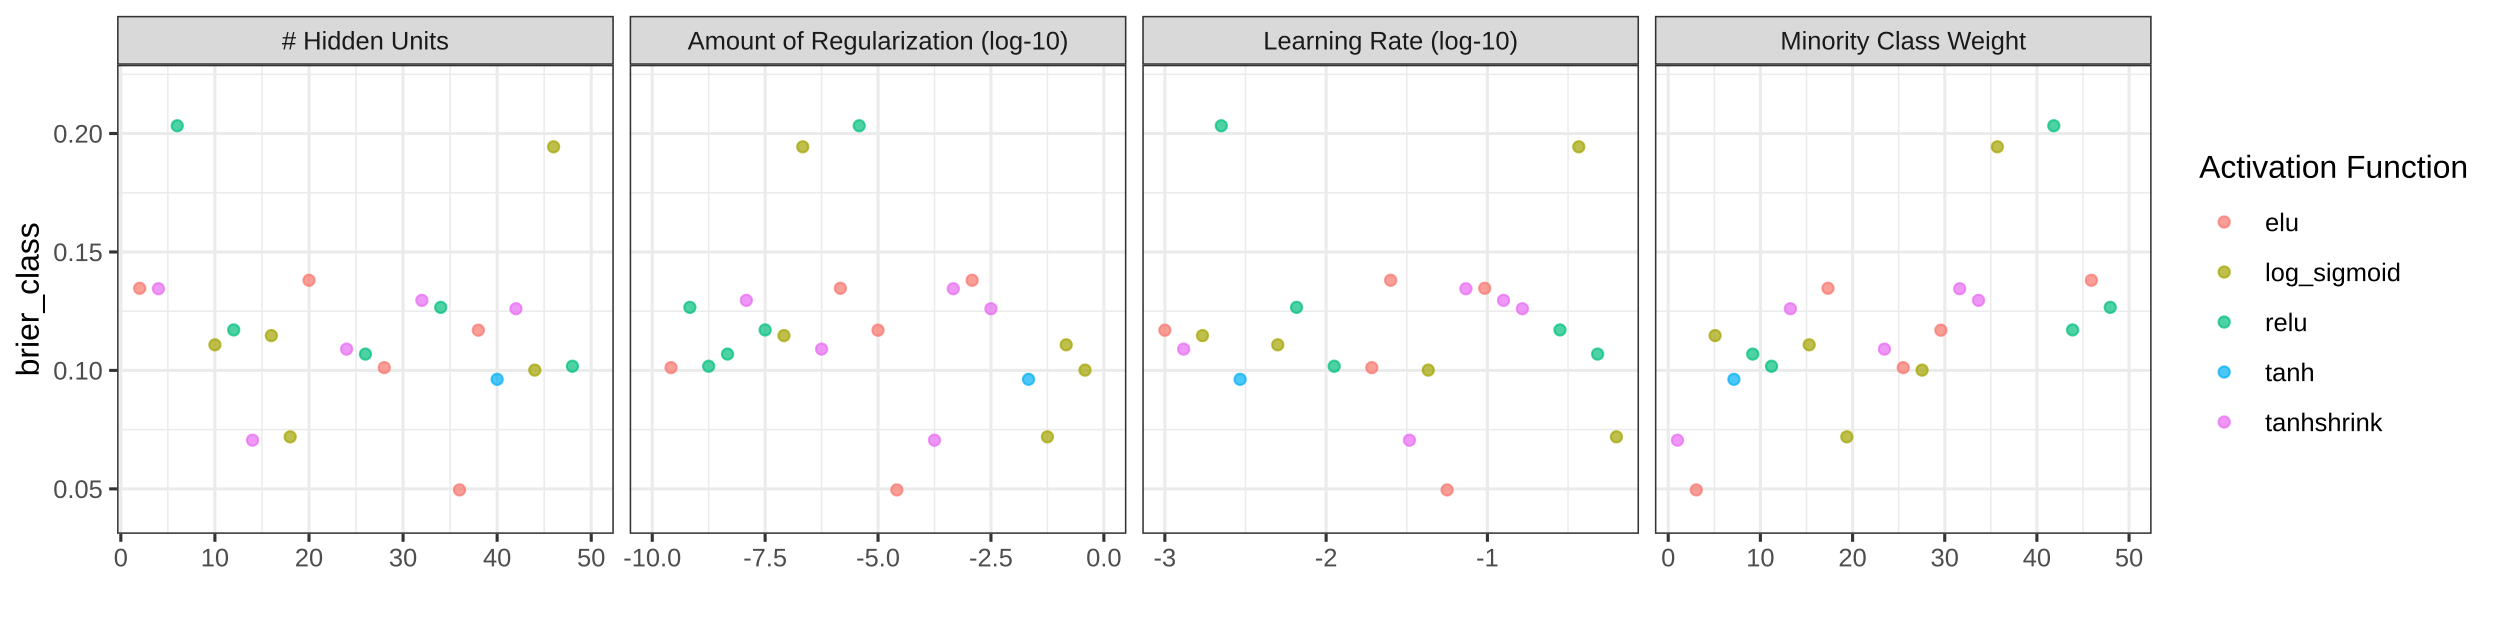
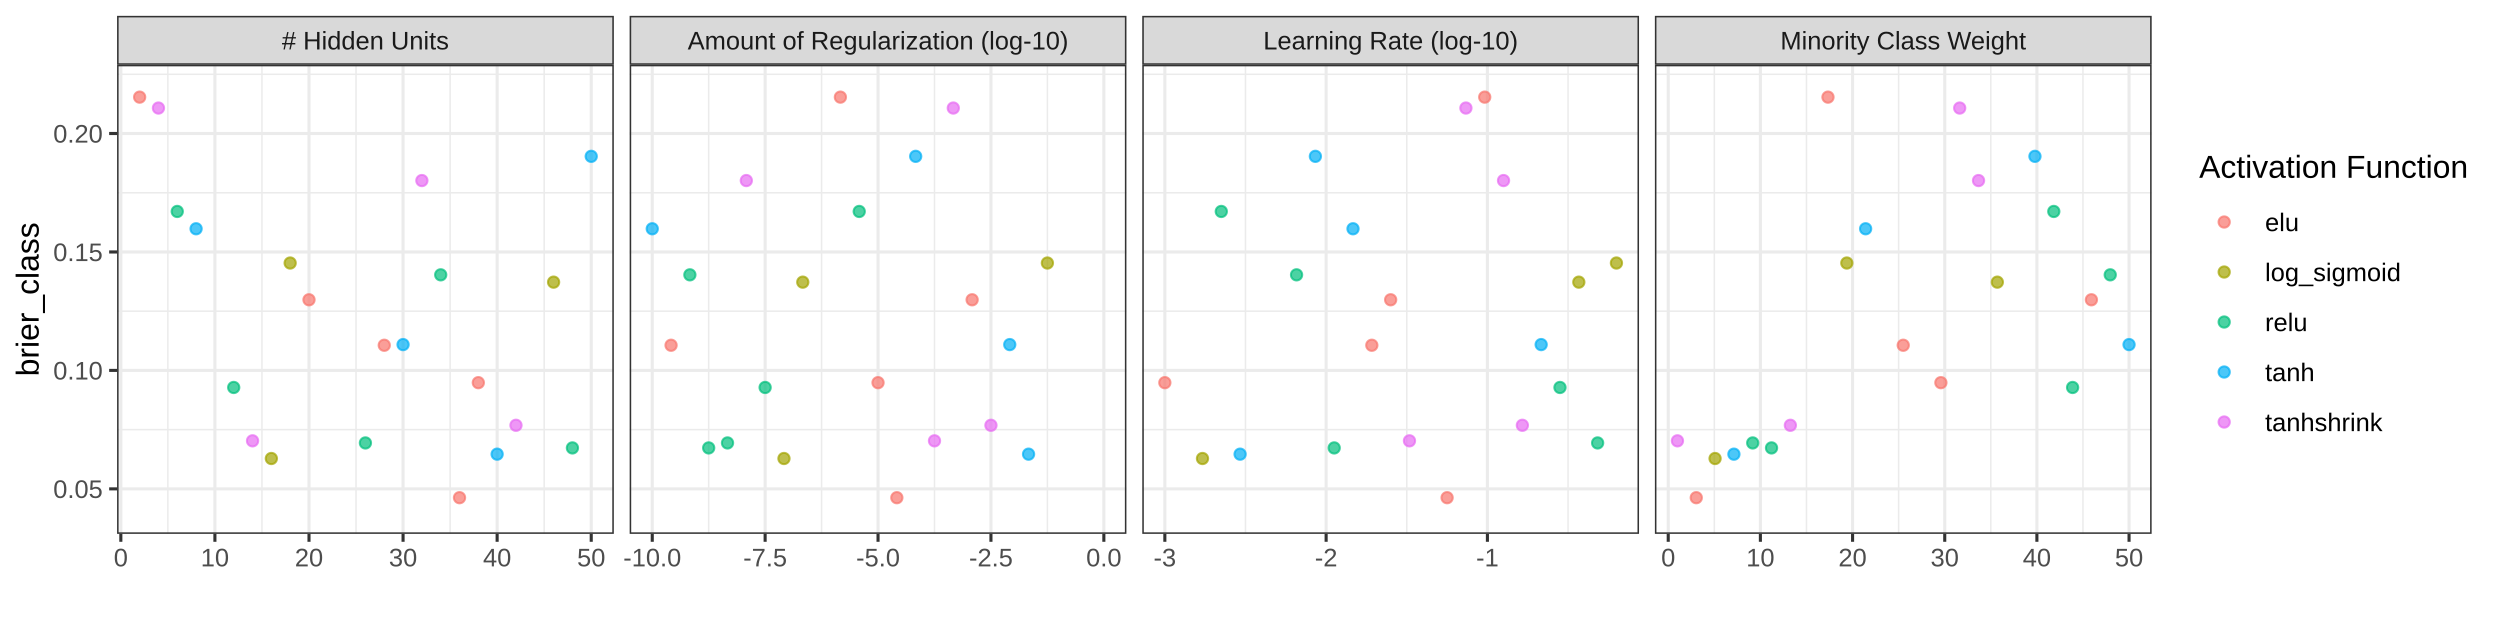
<svg xmlns="http://www.w3.org/2000/svg" width="864.00pt" height="216.00pt" viewBox="0 0 864.00 216.00">
  <g class="svglite">
    <defs>
      <style type="text/css">
    .svglite line, .svglite polyline, .svglite polygon, .svglite path, .svglite rect, .svglite circle {
      fill: none;
      stroke: #000000;
      stroke-linecap: round;
      stroke-linejoin: round;
      stroke-miterlimit: 10.00;
    }
    .svglite text {
      white-space: pre;
    }
    .svglite g.glyphgroup path {
      fill: inherit;
      stroke: none;
    }
  </style>
    </defs>
    <rect width="100%" height="100%" style="stroke: none; fill: none;" />
    <defs>
      <clipPath id="cpMC4wMHw4NjQuMDB8MC4wMHwyMTYuMDA=">
        <rect x="0.00" y="0.00" width="864.00" height="216.00" />
      </clipPath>
    </defs>
    <g clip-path="url(#cpMC4wMHw4NjQuMDB8MC4wMHwyMTYuMDA=)">
      <rect x="0.00" y="0.00" width="864.00" height="216.00" style="stroke-width: 1.07; stroke: #FFFFFF; fill: #FFFFFF;" />
    </g>
    <defs>
      <clipPath id="cpNDAuNDZ8MjEyLjEzfDIyLjQwfDE4NC41MA==">
        <rect x="40.46" y="22.40" width="171.68" height="162.11" />
      </clipPath>
    </defs>
    <g clip-path="url(#cpNDAuNDZ8MjEyLjEzfDIyLjQwfDE4NC41MA==)">
      <rect x="40.46" y="22.40" width="171.68" height="162.11" style="stroke-width: 1.07; stroke: none; fill: #FFFFFF;" />
      <polyline points="40.46,148.48 212.13,148.48 " style="stroke-width: 0.53; stroke: #EBEBEB; stroke-linecap: butt;" />
      <polyline points="40.46,107.54 212.13,107.54 " style="stroke-width: 0.53; stroke: #EBEBEB; stroke-linecap: butt;" />
      <polyline points="40.46,66.61 212.13,66.61 " style="stroke-width: 0.53; stroke: #EBEBEB; stroke-linecap: butt;" />
      <polyline points="40.46,25.67 212.13,25.67 " style="stroke-width: 0.53; stroke: #EBEBEB; stroke-linecap: butt;" />
      <polyline points="58.01,184.50 58.01,22.40 " style="stroke-width: 0.53; stroke: #EBEBEB; stroke-linecap: butt;" />
      <polyline points="90.53,184.50 90.53,22.40 " style="stroke-width: 0.53; stroke: #EBEBEB; stroke-linecap: butt;" />
      <polyline points="123.04,184.50 123.04,22.40 " style="stroke-width: 0.53; stroke: #EBEBEB; stroke-linecap: butt;" />
      <polyline points="155.56,184.50 155.56,22.40 " style="stroke-width: 0.53; stroke: #EBEBEB; stroke-linecap: butt;" />
      <polyline points="188.07,184.50 188.07,22.40 " style="stroke-width: 0.53; stroke: #EBEBEB; stroke-linecap: butt;" />
      <polyline points="40.46,168.95 212.13,168.95 " style="stroke-width: 1.07; stroke: #EBEBEB; stroke-linecap: butt;" />
      <polyline points="40.46,128.01 212.13,128.01 " style="stroke-width: 1.07; stroke: #EBEBEB; stroke-linecap: butt;" />
      <polyline points="40.46,87.08 212.13,87.08 " style="stroke-width: 1.07; stroke: #EBEBEB; stroke-linecap: butt;" />
      <polyline points="40.46,46.14 212.13,46.14 " style="stroke-width: 1.07; stroke: #EBEBEB; stroke-linecap: butt;" />
      <polyline points="41.76,184.50 41.76,22.40 " style="stroke-width: 1.07; stroke: #EBEBEB; stroke-linecap: butt;" />
      <polyline points="74.27,184.50 74.27,22.40 " style="stroke-width: 1.07; stroke: #EBEBEB; stroke-linecap: butt;" />
      <polyline points="106.79,184.50 106.79,22.40 " style="stroke-width: 1.07; stroke: #EBEBEB; stroke-linecap: butt;" />
      <polyline points="139.30,184.50 139.30,22.40 " style="stroke-width: 1.07; stroke: #EBEBEB; stroke-linecap: butt;" />
      <polyline points="171.81,184.50 171.81,22.40 " style="stroke-width: 1.07; stroke: #EBEBEB; stroke-linecap: butt;" />
      <polyline points="204.33,184.50 204.33,22.40 " style="stroke-width: 1.07; stroke: #EBEBEB; stroke-linecap: butt;" />
-       <circle cx="48.26" cy="99.63" r="1.95" style="stroke-width: 0.71; stroke: #F8766D; stroke-opacity: 0.70; fill: #F8766D; fill-opacity: 0.70;" />
-       <circle cx="54.76" cy="99.78" r="1.95" style="stroke-width: 0.71; stroke: #E76BF3; stroke-opacity: 0.70; fill: #E76BF3; fill-opacity: 0.70;" />
-       <circle cx="61.26" cy="43.46" r="1.95" style="stroke-width: 0.71; stroke: #00BF7D; stroke-opacity: 0.70; fill: #00BF7D; fill-opacity: 0.70;" />
-       <circle cx="74.27" cy="119.17" r="1.95" style="stroke-width: 0.71; stroke: #A3A500; stroke-opacity: 0.70; fill: #A3A500; fill-opacity: 0.70;" />
-       <circle cx="80.77" cy="114.02" r="1.95" style="stroke-width: 0.71; stroke: #00BF7D; stroke-opacity: 0.70; fill: #00BF7D; fill-opacity: 0.70;" />
-       <circle cx="87.28" cy="152.13" r="1.95" style="stroke-width: 0.71; stroke: #E76BF3; stroke-opacity: 0.70; fill: #E76BF3; fill-opacity: 0.70;" />
-       <circle cx="93.78" cy="115.98" r="1.95" style="stroke-width: 0.71; stroke: #A3A500; stroke-opacity: 0.70; fill: #A3A500; fill-opacity: 0.70;" />
-       <circle cx="100.28" cy="150.97" r="1.95" style="stroke-width: 0.71; stroke: #A3A500; stroke-opacity: 0.70; fill: #A3A500; fill-opacity: 0.70;" />
-       <circle cx="106.79" cy="96.86" r="1.95" style="stroke-width: 0.71; stroke: #F8766D; stroke-opacity: 0.70; fill: #F8766D; fill-opacity: 0.70;" />
-       <circle cx="119.79" cy="120.65" r="1.95" style="stroke-width: 0.71; stroke: #E76BF3; stroke-opacity: 0.70; fill: #E76BF3; fill-opacity: 0.70;" />
-       <circle cx="126.29" cy="122.37" r="1.95" style="stroke-width: 0.71; stroke: #00BF7D; stroke-opacity: 0.70; fill: #00BF7D; fill-opacity: 0.70;" />
-       <circle cx="132.80" cy="127.05" r="1.95" style="stroke-width: 0.71; stroke: #F8766D; stroke-opacity: 0.70; fill: #F8766D; fill-opacity: 0.70;" />
-       <circle cx="145.80" cy="103.80" r="1.95" style="stroke-width: 0.71; stroke: #E76BF3; stroke-opacity: 0.70; fill: #E76BF3; fill-opacity: 0.70;" />
-       <circle cx="152.31" cy="106.22" r="1.95" style="stroke-width: 0.71; stroke: #00BF7D; stroke-opacity: 0.70; fill: #00BF7D; fill-opacity: 0.70;" />
-       <circle cx="158.81" cy="169.31" r="1.95" style="stroke-width: 0.71; stroke: #F8766D; stroke-opacity: 0.70; fill: #F8766D; fill-opacity: 0.70;" />
-       <circle cx="165.31" cy="114.11" r="1.95" style="stroke-width: 0.71; stroke: #F8766D; stroke-opacity: 0.70; fill: #F8766D; fill-opacity: 0.70;" />
-       <circle cx="171.81" cy="131.09" r="1.95" style="stroke-width: 0.71; stroke: #00B0F6; stroke-opacity: 0.70; fill: #00B0F6; fill-opacity: 0.70;" />
-       <circle cx="178.32" cy="106.70" r="1.95" style="stroke-width: 0.71; stroke: #E76BF3; stroke-opacity: 0.70; fill: #E76BF3; fill-opacity: 0.70;" />
-       <circle cx="184.82" cy="127.91" r="1.95" style="stroke-width: 0.71; stroke: #A3A500; stroke-opacity: 0.70; fill: #A3A500; fill-opacity: 0.70;" />
-       <circle cx="191.32" cy="50.74" r="1.95" style="stroke-width: 0.71; stroke: #A3A500; stroke-opacity: 0.70; fill: #A3A500; fill-opacity: 0.70;" />
-       <circle cx="197.83" cy="126.57" r="1.95" style="stroke-width: 0.71; stroke: #00BF7D; stroke-opacity: 0.70; fill: #00BF7D; fill-opacity: 0.70;" />
+       <circle cx="48.26" cy="33.57" r="1.95" style="stroke-width: 0.71; stroke: #F8766D; stroke-opacity: 0.70; fill: #F8766D; fill-opacity: 0.70;" />
+       <circle cx="54.76" cy="37.34" r="1.95" style="stroke-width: 0.71; stroke: #E76BF3; stroke-opacity: 0.70; fill: #E76BF3; fill-opacity: 0.70;" />
+       <circle cx="61.26" cy="73.08" r="1.95" style="stroke-width: 0.71; stroke: #00BF7D; stroke-opacity: 0.70; fill: #00BF7D; fill-opacity: 0.70;" />
+       <circle cx="67.77" cy="79.06" r="1.95" style="stroke-width: 0.71; stroke: #00B0F6; stroke-opacity: 0.70; fill: #00B0F6; fill-opacity: 0.70;" />
+       <circle cx="80.77" cy="133.91" r="1.95" style="stroke-width: 0.71; stroke: #00BF7D; stroke-opacity: 0.70; fill: #00BF7D; fill-opacity: 0.70;" />
+       <circle cx="87.28" cy="152.35" r="1.95" style="stroke-width: 0.71; stroke: #E76BF3; stroke-opacity: 0.70; fill: #E76BF3; fill-opacity: 0.70;" />
+       <circle cx="93.78" cy="158.46" r="1.95" style="stroke-width: 0.71; stroke: #A3A500; stroke-opacity: 0.70; fill: #A3A500; fill-opacity: 0.70;" />
+       <circle cx="100.28" cy="90.90" r="1.95" style="stroke-width: 0.71; stroke: #A3A500; stroke-opacity: 0.70; fill: #A3A500; fill-opacity: 0.70;" />
+       <circle cx="106.79" cy="103.60" r="1.95" style="stroke-width: 0.71; stroke: #F8766D; stroke-opacity: 0.70; fill: #F8766D; fill-opacity: 0.70;" />
+       <circle cx="126.29" cy="153.08" r="1.95" style="stroke-width: 0.71; stroke: #00BF7D; stroke-opacity: 0.70; fill: #00BF7D; fill-opacity: 0.70;" />
+       <circle cx="132.80" cy="119.32" r="1.95" style="stroke-width: 0.71; stroke: #F8766D; stroke-opacity: 0.70; fill: #F8766D; fill-opacity: 0.70;" />
+       <circle cx="139.30" cy="119.09" r="1.95" style="stroke-width: 0.71; stroke: #00B0F6; stroke-opacity: 0.70; fill: #00B0F6; fill-opacity: 0.70;" />
+       <circle cx="145.80" cy="62.40" r="1.95" style="stroke-width: 0.71; stroke: #E76BF3; stroke-opacity: 0.70; fill: #E76BF3; fill-opacity: 0.70;" />
+       <circle cx="152.31" cy="94.98" r="1.95" style="stroke-width: 0.71; stroke: #00BF7D; stroke-opacity: 0.70; fill: #00BF7D; fill-opacity: 0.70;" />
+       <circle cx="158.81" cy="172.00" r="1.95" style="stroke-width: 0.71; stroke: #F8766D; stroke-opacity: 0.70; fill: #F8766D; fill-opacity: 0.70;" />
+       <circle cx="165.31" cy="132.25" r="1.95" style="stroke-width: 0.71; stroke: #F8766D; stroke-opacity: 0.70; fill: #F8766D; fill-opacity: 0.70;" />
+       <circle cx="171.81" cy="156.96" r="1.95" style="stroke-width: 0.71; stroke: #00B0F6; stroke-opacity: 0.70; fill: #00B0F6; fill-opacity: 0.70;" />
+       <circle cx="178.32" cy="146.98" r="1.95" style="stroke-width: 0.71; stroke: #E76BF3; stroke-opacity: 0.70; fill: #E76BF3; fill-opacity: 0.70;" />
+       <circle cx="191.32" cy="97.51" r="1.95" style="stroke-width: 0.71; stroke: #A3A500; stroke-opacity: 0.70; fill: #A3A500; fill-opacity: 0.70;" />
+       <circle cx="197.83" cy="154.80" r="1.95" style="stroke-width: 0.71; stroke: #00BF7D; stroke-opacity: 0.70; fill: #00BF7D; fill-opacity: 0.70;" />
+       <circle cx="204.33" cy="54.03" r="1.95" style="stroke-width: 0.71; stroke: #00B0F6; stroke-opacity: 0.70; fill: #00B0F6; fill-opacity: 0.70;" />
      <rect x="40.46" y="22.40" width="171.68" height="162.11" style="stroke-width: 1.07; stroke: #333333;" />
    </g>
    <g clip-path="url(#cpMC4wMHw4NjQuMDB8MC4wMHwyMTYuMDA=)">
</g>
    <defs>
      <clipPath id="cpMjE3LjYxfDM4OS4yOXwyMi40MHwxODQuNTA=">
        <rect x="217.61" y="22.40" width="171.68" height="162.11" />
      </clipPath>
    </defs>
    <g clip-path="url(#cpMjE3LjYxfDM4OS4yOXwyMi40MHwxODQuNTA=)">
      <rect x="217.61" y="22.40" width="171.68" height="162.11" style="stroke-width: 1.07; stroke: none; fill: #FFFFFF;" />
      <polyline points="217.61,148.48 389.29,148.48 " style="stroke-width: 0.53; stroke: #EBEBEB; stroke-linecap: butt;" />
      <polyline points="217.61,107.54 389.29,107.54 " style="stroke-width: 0.53; stroke: #EBEBEB; stroke-linecap: butt;" />
      <polyline points="217.61,66.61 389.29,66.61 " style="stroke-width: 0.53; stroke: #EBEBEB; stroke-linecap: butt;" />
      <polyline points="217.61,25.67 389.29,25.67 " style="stroke-width: 0.53; stroke: #EBEBEB; stroke-linecap: butt;" />
      <polyline points="244.92,184.50 244.92,22.40 " style="stroke-width: 0.53; stroke: #EBEBEB; stroke-linecap: butt;" />
      <polyline points="283.94,184.50 283.94,22.40 " style="stroke-width: 0.53; stroke: #EBEBEB; stroke-linecap: butt;" />
      <polyline points="322.96,184.50 322.96,22.40 " style="stroke-width: 0.53; stroke: #EBEBEB; stroke-linecap: butt;" />
      <polyline points="361.98,184.50 361.98,22.40 " style="stroke-width: 0.53; stroke: #EBEBEB; stroke-linecap: butt;" />
      <polyline points="217.61,168.95 389.29,168.95 " style="stroke-width: 1.07; stroke: #EBEBEB; stroke-linecap: butt;" />
      <polyline points="217.61,128.01 389.29,128.01 " style="stroke-width: 1.07; stroke: #EBEBEB; stroke-linecap: butt;" />
      <polyline points="217.61,87.08 389.29,87.08 " style="stroke-width: 1.07; stroke: #EBEBEB; stroke-linecap: butt;" />
      <polyline points="217.61,46.14 389.29,46.14 " style="stroke-width: 1.07; stroke: #EBEBEB; stroke-linecap: butt;" />
      <polyline points="225.42,184.50 225.42,22.40 " style="stroke-width: 1.07; stroke: #EBEBEB; stroke-linecap: butt;" />
      <polyline points="264.43,184.50 264.43,22.40 " style="stroke-width: 1.07; stroke: #EBEBEB; stroke-linecap: butt;" />
      <polyline points="303.45,184.50 303.45,22.40 " style="stroke-width: 1.07; stroke: #EBEBEB; stroke-linecap: butt;" />
      <polyline points="342.47,184.50 342.47,22.40 " style="stroke-width: 1.07; stroke: #EBEBEB; stroke-linecap: butt;" />
      <polyline points="381.49,184.50 381.49,22.40 " style="stroke-width: 1.07; stroke: #EBEBEB; stroke-linecap: butt;" />
-       <circle cx="290.44" cy="99.63" r="1.95" style="stroke-width: 0.71; stroke: #F8766D; stroke-opacity: 0.70; fill: #F8766D; fill-opacity: 0.70;" />
-       <circle cx="329.46" cy="99.78" r="1.95" style="stroke-width: 0.71; stroke: #E76BF3; stroke-opacity: 0.70; fill: #E76BF3; fill-opacity: 0.70;" />
-       <circle cx="296.95" cy="43.46" r="1.95" style="stroke-width: 0.71; stroke: #00BF7D; stroke-opacity: 0.70; fill: #00BF7D; fill-opacity: 0.70;" />
-       <circle cx="368.48" cy="119.17" r="1.95" style="stroke-width: 0.71; stroke: #A3A500; stroke-opacity: 0.70; fill: #A3A500; fill-opacity: 0.70;" />
-       <circle cx="264.43" cy="114.02" r="1.95" style="stroke-width: 0.71; stroke: #00BF7D; stroke-opacity: 0.70; fill: #00BF7D; fill-opacity: 0.70;" />
-       <circle cx="322.96" cy="152.13" r="1.95" style="stroke-width: 0.71; stroke: #E76BF3; stroke-opacity: 0.70; fill: #E76BF3; fill-opacity: 0.70;" />
-       <circle cx="270.94" cy="115.98" r="1.95" style="stroke-width: 0.71; stroke: #A3A500; stroke-opacity: 0.70; fill: #A3A500; fill-opacity: 0.70;" />
-       <circle cx="361.98" cy="150.97" r="1.95" style="stroke-width: 0.71; stroke: #A3A500; stroke-opacity: 0.70; fill: #A3A500; fill-opacity: 0.70;" />
-       <circle cx="335.97" cy="96.86" r="1.95" style="stroke-width: 0.71; stroke: #F8766D; stroke-opacity: 0.70; fill: #F8766D; fill-opacity: 0.70;" />
-       <circle cx="283.94" cy="120.65" r="1.95" style="stroke-width: 0.71; stroke: #E76BF3; stroke-opacity: 0.70; fill: #E76BF3; fill-opacity: 0.70;" />
-       <circle cx="251.43" cy="122.37" r="1.95" style="stroke-width: 0.71; stroke: #00BF7D; stroke-opacity: 0.70; fill: #00BF7D; fill-opacity: 0.70;" />
-       <circle cx="231.92" cy="127.05" r="1.95" style="stroke-width: 0.71; stroke: #F8766D; stroke-opacity: 0.70; fill: #F8766D; fill-opacity: 0.70;" />
-       <circle cx="257.93" cy="103.80" r="1.95" style="stroke-width: 0.71; stroke: #E76BF3; stroke-opacity: 0.70; fill: #E76BF3; fill-opacity: 0.70;" />
-       <circle cx="238.42" cy="106.22" r="1.95" style="stroke-width: 0.71; stroke: #00BF7D; stroke-opacity: 0.70; fill: #00BF7D; fill-opacity: 0.70;" />
-       <circle cx="309.95" cy="169.31" r="1.95" style="stroke-width: 0.71; stroke: #F8766D; stroke-opacity: 0.70; fill: #F8766D; fill-opacity: 0.70;" />
-       <circle cx="303.45" cy="114.11" r="1.95" style="stroke-width: 0.71; stroke: #F8766D; stroke-opacity: 0.70; fill: #F8766D; fill-opacity: 0.70;" />
-       <circle cx="355.47" cy="131.09" r="1.95" style="stroke-width: 0.71; stroke: #00B0F6; stroke-opacity: 0.70; fill: #00B0F6; fill-opacity: 0.70;" />
-       <circle cx="342.47" cy="106.70" r="1.95" style="stroke-width: 0.71; stroke: #E76BF3; stroke-opacity: 0.70; fill: #E76BF3; fill-opacity: 0.70;" />
-       <circle cx="374.98" cy="127.91" r="1.95" style="stroke-width: 0.71; stroke: #A3A500; stroke-opacity: 0.70; fill: #A3A500; fill-opacity: 0.70;" />
-       <circle cx="277.44" cy="50.74" r="1.95" style="stroke-width: 0.71; stroke: #A3A500; stroke-opacity: 0.70; fill: #A3A500; fill-opacity: 0.70;" />
-       <circle cx="244.92" cy="126.57" r="1.95" style="stroke-width: 0.71; stroke: #00BF7D; stroke-opacity: 0.70; fill: #00BF7D; fill-opacity: 0.70;" />
+       <circle cx="290.44" cy="33.57" r="1.95" style="stroke-width: 0.71; stroke: #F8766D; stroke-opacity: 0.70; fill: #F8766D; fill-opacity: 0.70;" />
+       <circle cx="329.46" cy="37.34" r="1.95" style="stroke-width: 0.71; stroke: #E76BF3; stroke-opacity: 0.70; fill: #E76BF3; fill-opacity: 0.70;" />
+       <circle cx="296.95" cy="73.08" r="1.95" style="stroke-width: 0.71; stroke: #00BF7D; stroke-opacity: 0.70; fill: #00BF7D; fill-opacity: 0.70;" />
+       <circle cx="225.42" cy="79.06" r="1.95" style="stroke-width: 0.71; stroke: #00B0F6; stroke-opacity: 0.70; fill: #00B0F6; fill-opacity: 0.70;" />
+       <circle cx="264.43" cy="133.91" r="1.95" style="stroke-width: 0.71; stroke: #00BF7D; stroke-opacity: 0.70; fill: #00BF7D; fill-opacity: 0.70;" />
+       <circle cx="322.96" cy="152.35" r="1.95" style="stroke-width: 0.71; stroke: #E76BF3; stroke-opacity: 0.70; fill: #E76BF3; fill-opacity: 0.70;" />
+       <circle cx="270.94" cy="158.46" r="1.95" style="stroke-width: 0.71; stroke: #A3A500; stroke-opacity: 0.70; fill: #A3A500; fill-opacity: 0.70;" />
+       <circle cx="361.98" cy="90.90" r="1.95" style="stroke-width: 0.71; stroke: #A3A500; stroke-opacity: 0.70; fill: #A3A500; fill-opacity: 0.70;" />
+       <circle cx="335.97" cy="103.60" r="1.95" style="stroke-width: 0.71; stroke: #F8766D; stroke-opacity: 0.70; fill: #F8766D; fill-opacity: 0.70;" />
+       <circle cx="251.43" cy="153.08" r="1.95" style="stroke-width: 0.71; stroke: #00BF7D; stroke-opacity: 0.70; fill: #00BF7D; fill-opacity: 0.70;" />
+       <circle cx="231.92" cy="119.32" r="1.95" style="stroke-width: 0.71; stroke: #F8766D; stroke-opacity: 0.70; fill: #F8766D; fill-opacity: 0.70;" />
+       <circle cx="348.97" cy="119.09" r="1.95" style="stroke-width: 0.71; stroke: #00B0F6; stroke-opacity: 0.70; fill: #00B0F6; fill-opacity: 0.70;" />
+       <circle cx="257.93" cy="62.40" r="1.95" style="stroke-width: 0.71; stroke: #E76BF3; stroke-opacity: 0.70; fill: #E76BF3; fill-opacity: 0.70;" />
+       <circle cx="238.42" cy="94.98" r="1.95" style="stroke-width: 0.71; stroke: #00BF7D; stroke-opacity: 0.70; fill: #00BF7D; fill-opacity: 0.70;" />
+       <circle cx="309.95" cy="172.00" r="1.95" style="stroke-width: 0.71; stroke: #F8766D; stroke-opacity: 0.70; fill: #F8766D; fill-opacity: 0.70;" />
+       <circle cx="303.45" cy="132.25" r="1.95" style="stroke-width: 0.71; stroke: #F8766D; stroke-opacity: 0.70; fill: #F8766D; fill-opacity: 0.70;" />
+       <circle cx="355.47" cy="156.96" r="1.95" style="stroke-width: 0.71; stroke: #00B0F6; stroke-opacity: 0.70; fill: #00B0F6; fill-opacity: 0.70;" />
+       <circle cx="342.47" cy="146.98" r="1.95" style="stroke-width: 0.71; stroke: #E76BF3; stroke-opacity: 0.70; fill: #E76BF3; fill-opacity: 0.70;" />
+       <circle cx="277.44" cy="97.51" r="1.95" style="stroke-width: 0.71; stroke: #A3A500; stroke-opacity: 0.70; fill: #A3A500; fill-opacity: 0.70;" />
+       <circle cx="244.92" cy="154.80" r="1.95" style="stroke-width: 0.71; stroke: #00BF7D; stroke-opacity: 0.70; fill: #00BF7D; fill-opacity: 0.70;" />
+       <circle cx="316.46" cy="54.03" r="1.95" style="stroke-width: 0.71; stroke: #00B0F6; stroke-opacity: 0.70; fill: #00B0F6; fill-opacity: 0.70;" />
      <rect x="217.61" y="22.40" width="171.68" height="162.11" style="stroke-width: 1.07; stroke: #333333;" />
    </g>
    <g clip-path="url(#cpMC4wMHw4NjQuMDB8MC4wMHwyMTYuMDA=)">
</g>
    <defs>
      <clipPath id="cpMzk0Ljc3fDU2Ni40NXwyMi40MHwxODQuNTA=">
        <rect x="394.77" y="22.40" width="171.68" height="162.11" />
      </clipPath>
    </defs>
    <g clip-path="url(#cpMzk0Ljc3fDU2Ni40NXwyMi40MHwxODQuNTA=)">
      <rect x="394.77" y="22.40" width="171.68" height="162.11" style="stroke-width: 1.07; stroke: none; fill: #FFFFFF;" />
      <polyline points="394.77,148.48 566.45,148.48 " style="stroke-width: 0.53; stroke: #EBEBEB; stroke-linecap: butt;" />
      <polyline points="394.77,107.54 566.45,107.54 " style="stroke-width: 0.53; stroke: #EBEBEB; stroke-linecap: butt;" />
      <polyline points="394.77,66.61 566.45,66.61 " style="stroke-width: 0.53; stroke: #EBEBEB; stroke-linecap: butt;" />
      <polyline points="394.77,25.67 566.45,25.67 " style="stroke-width: 0.53; stroke: #EBEBEB; stroke-linecap: butt;" />
      <polyline points="430.44,184.50 430.44,22.40 " style="stroke-width: 0.53; stroke: #EBEBEB; stroke-linecap: butt;" />
      <polyline points="486.18,184.50 486.18,22.40 " style="stroke-width: 0.53; stroke: #EBEBEB; stroke-linecap: butt;" />
      <polyline points="541.92,184.50 541.92,22.40 " style="stroke-width: 0.53; stroke: #EBEBEB; stroke-linecap: butt;" />
      <polyline points="394.77,168.95 566.45,168.95 " style="stroke-width: 1.07; stroke: #EBEBEB; stroke-linecap: butt;" />
      <polyline points="394.77,128.01 566.45,128.01 " style="stroke-width: 1.07; stroke: #EBEBEB; stroke-linecap: butt;" />
      <polyline points="394.77,87.08 566.45,87.08 " style="stroke-width: 1.07; stroke: #EBEBEB; stroke-linecap: butt;" />
      <polyline points="394.77,46.14 566.45,46.14 " style="stroke-width: 1.07; stroke: #EBEBEB; stroke-linecap: butt;" />
      <polyline points="402.57,184.50 402.57,22.40 " style="stroke-width: 1.07; stroke: #EBEBEB; stroke-linecap: butt;" />
      <polyline points="458.31,184.50 458.31,22.40 " style="stroke-width: 1.07; stroke: #EBEBEB; stroke-linecap: butt;" />
      <polyline points="514.05,184.50 514.05,22.40 " style="stroke-width: 1.07; stroke: #EBEBEB; stroke-linecap: butt;" />
-       <circle cx="513.12" cy="99.63" r="1.95" style="stroke-width: 0.71; stroke: #F8766D; stroke-opacity: 0.70; fill: #F8766D; fill-opacity: 0.70;" />
-       <circle cx="506.62" cy="99.78" r="1.95" style="stroke-width: 0.71; stroke: #E76BF3; stroke-opacity: 0.70; fill: #E76BF3; fill-opacity: 0.70;" />
-       <circle cx="422.08" cy="43.46" r="1.95" style="stroke-width: 0.71; stroke: #00BF7D; stroke-opacity: 0.70; fill: #00BF7D; fill-opacity: 0.70;" />
-       <circle cx="441.59" cy="119.17" r="1.95" style="stroke-width: 0.71; stroke: #A3A500; stroke-opacity: 0.70; fill: #A3A500; fill-opacity: 0.70;" />
-       <circle cx="539.13" cy="114.02" r="1.95" style="stroke-width: 0.71; stroke: #00BF7D; stroke-opacity: 0.70; fill: #00BF7D; fill-opacity: 0.70;" />
-       <circle cx="487.11" cy="152.13" r="1.95" style="stroke-width: 0.71; stroke: #E76BF3; stroke-opacity: 0.70; fill: #E76BF3; fill-opacity: 0.70;" />
-       <circle cx="415.58" cy="115.98" r="1.95" style="stroke-width: 0.71; stroke: #A3A500; stroke-opacity: 0.70; fill: #A3A500; fill-opacity: 0.70;" />
-       <circle cx="558.64" cy="150.97" r="1.95" style="stroke-width: 0.71; stroke: #A3A500; stroke-opacity: 0.70; fill: #A3A500; fill-opacity: 0.70;" />
-       <circle cx="480.61" cy="96.86" r="1.95" style="stroke-width: 0.71; stroke: #F8766D; stroke-opacity: 0.70; fill: #F8766D; fill-opacity: 0.70;" />
-       <circle cx="409.08" cy="120.65" r="1.95" style="stroke-width: 0.71; stroke: #E76BF3; stroke-opacity: 0.70; fill: #E76BF3; fill-opacity: 0.70;" />
-       <circle cx="552.14" cy="122.37" r="1.95" style="stroke-width: 0.71; stroke: #00BF7D; stroke-opacity: 0.70; fill: #00BF7D; fill-opacity: 0.70;" />
-       <circle cx="474.10" cy="127.05" r="1.95" style="stroke-width: 0.71; stroke: #F8766D; stroke-opacity: 0.70; fill: #F8766D; fill-opacity: 0.70;" />
-       <circle cx="519.62" cy="103.80" r="1.95" style="stroke-width: 0.71; stroke: #E76BF3; stroke-opacity: 0.70; fill: #E76BF3; fill-opacity: 0.70;" />
-       <circle cx="448.09" cy="106.22" r="1.95" style="stroke-width: 0.71; stroke: #00BF7D; stroke-opacity: 0.70; fill: #00BF7D; fill-opacity: 0.70;" />
-       <circle cx="500.12" cy="169.31" r="1.95" style="stroke-width: 0.71; stroke: #F8766D; stroke-opacity: 0.70; fill: #F8766D; fill-opacity: 0.70;" />
-       <circle cx="402.57" cy="114.11" r="1.95" style="stroke-width: 0.71; stroke: #F8766D; stroke-opacity: 0.70; fill: #F8766D; fill-opacity: 0.70;" />
-       <circle cx="428.58" cy="131.09" r="1.95" style="stroke-width: 0.71; stroke: #00B0F6; stroke-opacity: 0.70; fill: #00B0F6; fill-opacity: 0.70;" />
-       <circle cx="526.13" cy="106.70" r="1.95" style="stroke-width: 0.71; stroke: #E76BF3; stroke-opacity: 0.70; fill: #E76BF3; fill-opacity: 0.70;" />
-       <circle cx="493.61" cy="127.91" r="1.95" style="stroke-width: 0.71; stroke: #A3A500; stroke-opacity: 0.70; fill: #A3A500; fill-opacity: 0.70;" />
-       <circle cx="545.64" cy="50.74" r="1.95" style="stroke-width: 0.71; stroke: #A3A500; stroke-opacity: 0.70; fill: #A3A500; fill-opacity: 0.70;" />
-       <circle cx="461.10" cy="126.57" r="1.95" style="stroke-width: 0.71; stroke: #00BF7D; stroke-opacity: 0.70; fill: #00BF7D; fill-opacity: 0.70;" />
+       <circle cx="513.12" cy="33.57" r="1.95" style="stroke-width: 0.71; stroke: #F8766D; stroke-opacity: 0.70; fill: #F8766D; fill-opacity: 0.70;" />
+       <circle cx="506.62" cy="37.34" r="1.95" style="stroke-width: 0.71; stroke: #E76BF3; stroke-opacity: 0.70; fill: #E76BF3; fill-opacity: 0.70;" />
+       <circle cx="422.08" cy="73.08" r="1.95" style="stroke-width: 0.71; stroke: #00BF7D; stroke-opacity: 0.70; fill: #00BF7D; fill-opacity: 0.70;" />
+       <circle cx="467.60" cy="79.06" r="1.95" style="stroke-width: 0.71; stroke: #00B0F6; stroke-opacity: 0.70; fill: #00B0F6; fill-opacity: 0.70;" />
+       <circle cx="539.13" cy="133.91" r="1.95" style="stroke-width: 0.71; stroke: #00BF7D; stroke-opacity: 0.70; fill: #00BF7D; fill-opacity: 0.70;" />
+       <circle cx="487.11" cy="152.35" r="1.95" style="stroke-width: 0.71; stroke: #E76BF3; stroke-opacity: 0.70; fill: #E76BF3; fill-opacity: 0.70;" />
+       <circle cx="415.58" cy="158.46" r="1.95" style="stroke-width: 0.71; stroke: #A3A500; stroke-opacity: 0.70; fill: #A3A500; fill-opacity: 0.70;" />
+       <circle cx="558.64" cy="90.90" r="1.95" style="stroke-width: 0.71; stroke: #A3A500; stroke-opacity: 0.70; fill: #A3A500; fill-opacity: 0.70;" />
+       <circle cx="480.61" cy="103.60" r="1.95" style="stroke-width: 0.71; stroke: #F8766D; stroke-opacity: 0.70; fill: #F8766D; fill-opacity: 0.70;" />
+       <circle cx="552.14" cy="153.08" r="1.95" style="stroke-width: 0.71; stroke: #00BF7D; stroke-opacity: 0.70; fill: #00BF7D; fill-opacity: 0.70;" />
+       <circle cx="474.10" cy="119.32" r="1.95" style="stroke-width: 0.71; stroke: #F8766D; stroke-opacity: 0.70; fill: #F8766D; fill-opacity: 0.70;" />
+       <circle cx="532.63" cy="119.09" r="1.95" style="stroke-width: 0.71; stroke: #00B0F6; stroke-opacity: 0.70; fill: #00B0F6; fill-opacity: 0.70;" />
+       <circle cx="519.62" cy="62.40" r="1.95" style="stroke-width: 0.71; stroke: #E76BF3; stroke-opacity: 0.70; fill: #E76BF3; fill-opacity: 0.70;" />
+       <circle cx="448.09" cy="94.98" r="1.95" style="stroke-width: 0.71; stroke: #00BF7D; stroke-opacity: 0.70; fill: #00BF7D; fill-opacity: 0.70;" />
+       <circle cx="500.12" cy="172.00" r="1.95" style="stroke-width: 0.71; stroke: #F8766D; stroke-opacity: 0.70; fill: #F8766D; fill-opacity: 0.70;" />
+       <circle cx="402.57" cy="132.25" r="1.95" style="stroke-width: 0.71; stroke: #F8766D; stroke-opacity: 0.70; fill: #F8766D; fill-opacity: 0.70;" />
+       <circle cx="428.58" cy="156.96" r="1.95" style="stroke-width: 0.71; stroke: #00B0F6; stroke-opacity: 0.70; fill: #00B0F6; fill-opacity: 0.70;" />
+       <circle cx="526.13" cy="146.98" r="1.95" style="stroke-width: 0.71; stroke: #E76BF3; stroke-opacity: 0.70; fill: #E76BF3; fill-opacity: 0.70;" />
+       <circle cx="545.64" cy="97.51" r="1.95" style="stroke-width: 0.71; stroke: #A3A500; stroke-opacity: 0.70; fill: #A3A500; fill-opacity: 0.70;" />
+       <circle cx="461.10" cy="154.80" r="1.95" style="stroke-width: 0.71; stroke: #00BF7D; stroke-opacity: 0.70; fill: #00BF7D; fill-opacity: 0.70;" />
+       <circle cx="454.60" cy="54.03" r="1.95" style="stroke-width: 0.71; stroke: #00B0F6; stroke-opacity: 0.70; fill: #00B0F6; fill-opacity: 0.70;" />
      <rect x="394.77" y="22.40" width="171.68" height="162.11" style="stroke-width: 1.07; stroke: #333333;" />
    </g>
    <g clip-path="url(#cpMC4wMHw4NjQuMDB8MC4wMHwyMTYuMDA=)">
</g>
    <defs>
      <clipPath id="cpNTcxLjkzfDc0My42MHwyMi40MHwxODQuNTA=">
        <rect x="571.93" y="22.40" width="171.68" height="162.11" />
      </clipPath>
    </defs>
    <g clip-path="url(#cpNTcxLjkzfDc0My42MHwyMi40MHwxODQuNTA=)">
      <rect x="571.93" y="22.40" width="171.68" height="162.11" style="stroke-width: 1.07; stroke: none; fill: #FFFFFF;" />
      <polyline points="571.93,148.48 743.60,148.48 " style="stroke-width: 0.53; stroke: #EBEBEB; stroke-linecap: butt;" />
      <polyline points="571.93,107.54 743.60,107.54 " style="stroke-width: 0.53; stroke: #EBEBEB; stroke-linecap: butt;" />
      <polyline points="571.93,66.61 743.60,66.61 " style="stroke-width: 0.53; stroke: #EBEBEB; stroke-linecap: butt;" />
      <polyline points="571.93,25.67 743.60,25.67 " style="stroke-width: 0.53; stroke: #EBEBEB; stroke-linecap: butt;" />
      <polyline points="592.47,184.50 592.47,22.40 " style="stroke-width: 0.53; stroke: #EBEBEB; stroke-linecap: butt;" />
      <polyline points="624.32,184.50 624.32,22.40 " style="stroke-width: 0.53; stroke: #EBEBEB; stroke-linecap: butt;" />
      <polyline points="656.17,184.50 656.17,22.40 " style="stroke-width: 0.53; stroke: #EBEBEB; stroke-linecap: butt;" />
      <polyline points="688.02,184.50 688.02,22.40 " style="stroke-width: 0.53; stroke: #EBEBEB; stroke-linecap: butt;" />
      <polyline points="719.87,184.50 719.87,22.40 " style="stroke-width: 0.53; stroke: #EBEBEB; stroke-linecap: butt;" />
      <polyline points="571.93,168.95 743.60,168.95 " style="stroke-width: 1.07; stroke: #EBEBEB; stroke-linecap: butt;" />
      <polyline points="571.93,128.01 743.60,128.01 " style="stroke-width: 1.07; stroke: #EBEBEB; stroke-linecap: butt;" />
      <polyline points="571.93,87.08 743.60,87.08 " style="stroke-width: 1.07; stroke: #EBEBEB; stroke-linecap: butt;" />
      <polyline points="571.93,46.14 743.60,46.14 " style="stroke-width: 1.07; stroke: #EBEBEB; stroke-linecap: butt;" />
      <polyline points="576.54,184.50 576.54,22.40 " style="stroke-width: 1.07; stroke: #EBEBEB; stroke-linecap: butt;" />
      <polyline points="608.39,184.50 608.39,22.40 " style="stroke-width: 1.07; stroke: #EBEBEB; stroke-linecap: butt;" />
      <polyline points="640.25,184.50 640.25,22.40 " style="stroke-width: 1.07; stroke: #EBEBEB; stroke-linecap: butt;" />
      <polyline points="672.10,184.50 672.10,22.40 " style="stroke-width: 1.07; stroke: #EBEBEB; stroke-linecap: butt;" />
      <polyline points="703.95,184.50 703.95,22.40 " style="stroke-width: 1.07; stroke: #EBEBEB; stroke-linecap: butt;" />
      <polyline points="735.80,184.50 735.80,22.40 " style="stroke-width: 1.07; stroke: #EBEBEB; stroke-linecap: butt;" />
-       <circle cx="631.75" cy="99.63" r="1.95" style="stroke-width: 0.71; stroke: #F8766D; stroke-opacity: 0.70; fill: #F8766D; fill-opacity: 0.70;" />
-       <circle cx="677.27" cy="99.78" r="1.95" style="stroke-width: 0.71; stroke: #E76BF3; stroke-opacity: 0.70; fill: #E76BF3; fill-opacity: 0.70;" />
-       <circle cx="709.79" cy="43.46" r="1.95" style="stroke-width: 0.71; stroke: #00BF7D; stroke-opacity: 0.70; fill: #00BF7D; fill-opacity: 0.70;" />
-       <circle cx="625.25" cy="119.17" r="1.95" style="stroke-width: 0.71; stroke: #A3A500; stroke-opacity: 0.70; fill: #A3A500; fill-opacity: 0.70;" />
-       <circle cx="716.29" cy="114.02" r="1.95" style="stroke-width: 0.71; stroke: #00BF7D; stroke-opacity: 0.70; fill: #00BF7D; fill-opacity: 0.70;" />
-       <circle cx="579.73" cy="152.13" r="1.95" style="stroke-width: 0.71; stroke: #E76BF3; stroke-opacity: 0.70; fill: #E76BF3; fill-opacity: 0.70;" />
-       <circle cx="592.73" cy="115.98" r="1.95" style="stroke-width: 0.71; stroke: #A3A500; stroke-opacity: 0.70; fill: #A3A500; fill-opacity: 0.70;" />
-       <circle cx="638.26" cy="150.97" r="1.95" style="stroke-width: 0.71; stroke: #A3A500; stroke-opacity: 0.70; fill: #A3A500; fill-opacity: 0.70;" />
-       <circle cx="722.79" cy="96.86" r="1.95" style="stroke-width: 0.71; stroke: #F8766D; stroke-opacity: 0.70; fill: #F8766D; fill-opacity: 0.70;" />
-       <circle cx="651.26" cy="120.65" r="1.95" style="stroke-width: 0.71; stroke: #E76BF3; stroke-opacity: 0.70; fill: #E76BF3; fill-opacity: 0.70;" />
-       <circle cx="605.74" cy="122.37" r="1.95" style="stroke-width: 0.71; stroke: #00BF7D; stroke-opacity: 0.70; fill: #00BF7D; fill-opacity: 0.70;" />
-       <circle cx="657.76" cy="127.05" r="1.95" style="stroke-width: 0.71; stroke: #F8766D; stroke-opacity: 0.70; fill: #F8766D; fill-opacity: 0.70;" />
-       <circle cx="683.78" cy="103.80" r="1.95" style="stroke-width: 0.71; stroke: #E76BF3; stroke-opacity: 0.70; fill: #E76BF3; fill-opacity: 0.70;" />
-       <circle cx="729.30" cy="106.22" r="1.95" style="stroke-width: 0.71; stroke: #00BF7D; stroke-opacity: 0.70; fill: #00BF7D; fill-opacity: 0.70;" />
-       <circle cx="586.23" cy="169.31" r="1.95" style="stroke-width: 0.71; stroke: #F8766D; stroke-opacity: 0.70; fill: #F8766D; fill-opacity: 0.70;" />
-       <circle cx="670.77" cy="114.11" r="1.95" style="stroke-width: 0.71; stroke: #F8766D; stroke-opacity: 0.70; fill: #F8766D; fill-opacity: 0.70;" />
-       <circle cx="599.24" cy="131.09" r="1.95" style="stroke-width: 0.71; stroke: #00B0F6; stroke-opacity: 0.70; fill: #00B0F6; fill-opacity: 0.70;" />
-       <circle cx="618.75" cy="106.70" r="1.95" style="stroke-width: 0.71; stroke: #E76BF3; stroke-opacity: 0.70; fill: #E76BF3; fill-opacity: 0.70;" />
-       <circle cx="664.27" cy="127.91" r="1.95" style="stroke-width: 0.71; stroke: #A3A500; stroke-opacity: 0.70; fill: #A3A500; fill-opacity: 0.70;" />
-       <circle cx="690.28" cy="50.74" r="1.95" style="stroke-width: 0.71; stroke: #A3A500; stroke-opacity: 0.70; fill: #A3A500; fill-opacity: 0.70;" />
-       <circle cx="612.24" cy="126.57" r="1.95" style="stroke-width: 0.71; stroke: #00BF7D; stroke-opacity: 0.70; fill: #00BF7D; fill-opacity: 0.70;" />
+       <circle cx="631.75" cy="33.57" r="1.95" style="stroke-width: 0.71; stroke: #F8766D; stroke-opacity: 0.70; fill: #F8766D; fill-opacity: 0.70;" />
+       <circle cx="677.27" cy="37.34" r="1.95" style="stroke-width: 0.71; stroke: #E76BF3; stroke-opacity: 0.70; fill: #E76BF3; fill-opacity: 0.70;" />
+       <circle cx="709.79" cy="73.08" r="1.95" style="stroke-width: 0.71; stroke: #00BF7D; stroke-opacity: 0.70; fill: #00BF7D; fill-opacity: 0.70;" />
+       <circle cx="644.76" cy="79.06" r="1.95" style="stroke-width: 0.71; stroke: #00B0F6; stroke-opacity: 0.70; fill: #00B0F6; fill-opacity: 0.70;" />
+       <circle cx="716.29" cy="133.91" r="1.95" style="stroke-width: 0.71; stroke: #00BF7D; stroke-opacity: 0.70; fill: #00BF7D; fill-opacity: 0.70;" />
+       <circle cx="579.73" cy="152.35" r="1.95" style="stroke-width: 0.71; stroke: #E76BF3; stroke-opacity: 0.70; fill: #E76BF3; fill-opacity: 0.70;" />
+       <circle cx="592.73" cy="158.46" r="1.95" style="stroke-width: 0.71; stroke: #A3A500; stroke-opacity: 0.70; fill: #A3A500; fill-opacity: 0.70;" />
+       <circle cx="638.26" cy="90.90" r="1.95" style="stroke-width: 0.71; stroke: #A3A500; stroke-opacity: 0.70; fill: #A3A500; fill-opacity: 0.70;" />
+       <circle cx="722.79" cy="103.60" r="1.95" style="stroke-width: 0.71; stroke: #F8766D; stroke-opacity: 0.70; fill: #F8766D; fill-opacity: 0.70;" />
+       <circle cx="605.74" cy="153.08" r="1.95" style="stroke-width: 0.71; stroke: #00BF7D; stroke-opacity: 0.70; fill: #00BF7D; fill-opacity: 0.70;" />
+       <circle cx="657.76" cy="119.32" r="1.95" style="stroke-width: 0.71; stroke: #F8766D; stroke-opacity: 0.70; fill: #F8766D; fill-opacity: 0.70;" />
+       <circle cx="735.80" cy="119.09" r="1.95" style="stroke-width: 0.71; stroke: #00B0F6; stroke-opacity: 0.70; fill: #00B0F6; fill-opacity: 0.70;" />
+       <circle cx="683.78" cy="62.40" r="1.95" style="stroke-width: 0.71; stroke: #E76BF3; stroke-opacity: 0.70; fill: #E76BF3; fill-opacity: 0.70;" />
+       <circle cx="729.30" cy="94.98" r="1.95" style="stroke-width: 0.71; stroke: #00BF7D; stroke-opacity: 0.70; fill: #00BF7D; fill-opacity: 0.70;" />
+       <circle cx="586.23" cy="172.00" r="1.95" style="stroke-width: 0.71; stroke: #F8766D; stroke-opacity: 0.70; fill: #F8766D; fill-opacity: 0.70;" />
+       <circle cx="670.77" cy="132.25" r="1.95" style="stroke-width: 0.71; stroke: #F8766D; stroke-opacity: 0.70; fill: #F8766D; fill-opacity: 0.70;" />
+       <circle cx="599.24" cy="156.96" r="1.95" style="stroke-width: 0.71; stroke: #00B0F6; stroke-opacity: 0.70; fill: #00B0F6; fill-opacity: 0.70;" />
+       <circle cx="618.75" cy="146.98" r="1.95" style="stroke-width: 0.71; stroke: #E76BF3; stroke-opacity: 0.70; fill: #E76BF3; fill-opacity: 0.70;" />
+       <circle cx="690.28" cy="97.51" r="1.95" style="stroke-width: 0.71; stroke: #A3A500; stroke-opacity: 0.70; fill: #A3A500; fill-opacity: 0.70;" />
+       <circle cx="612.24" cy="154.80" r="1.95" style="stroke-width: 0.71; stroke: #00BF7D; stroke-opacity: 0.70; fill: #00BF7D; fill-opacity: 0.70;" />
+       <circle cx="703.28" cy="54.03" r="1.95" style="stroke-width: 0.71; stroke: #00B0F6; stroke-opacity: 0.70; fill: #00B0F6; fill-opacity: 0.70;" />
      <rect x="571.93" y="22.40" width="171.68" height="162.11" style="stroke-width: 1.07; stroke: #333333;" />
    </g>
    <g clip-path="url(#cpMC4wMHw4NjQuMDB8MC4wMHwyMTYuMDA=)">
</g>
    <defs>
      <clipPath id="cpNDAuNDZ8MjEyLjEzfDUuNDh8MjIuNDA=">
        <rect x="40.46" y="5.48" width="171.68" height="16.92" />
      </clipPath>
    </defs>
    <g clip-path="url(#cpNDAuNDZ8MjEyLjEzfDUuNDh8MjIuNDA=)">
      <rect x="40.46" y="5.48" width="171.68" height="16.92" style="stroke-width: 1.07; stroke: #333333; fill: #D9D9D9;" />
      <text x="126.29" y="17.09" text-anchor="middle" style="font-size: 8.80px;fill: #1A1A1A; font-family: &quot;Arial&quot;;" textLength="57.69px" lengthAdjust="spacingAndGlyphs"># Hidden Units</text>
    </g>
    <g clip-path="url(#cpMC4wMHw4NjQuMDB8MC4wMHwyMTYuMDA=)">
</g>
    <defs>
      <clipPath id="cpMjE3LjYxfDM4OS4yOXw1LjQ4fDIyLjQw">
        <rect x="217.61" y="5.48" width="171.68" height="16.92" />
      </clipPath>
    </defs>
    <g clip-path="url(#cpMjE3LjYxfDM4OS4yOXw1LjQ4fDIyLjQw)">
      <rect x="217.61" y="5.48" width="171.68" height="16.92" style="stroke-width: 1.07; stroke: #333333; fill: #D9D9D9;" />
      <text x="303.45" y="17.09" text-anchor="middle" style="font-size: 8.80px;fill: #1A1A1A; font-family: &quot;Arial&quot;;" textLength="131.45px" lengthAdjust="spacingAndGlyphs">Amount of Regularization (log-10)</text>
    </g>
    <g clip-path="url(#cpMC4wMHw4NjQuMDB8MC4wMHwyMTYuMDA=)">
</g>
    <defs>
      <clipPath id="cpMzk0Ljc3fDU2Ni40NXw1LjQ4fDIyLjQw">
        <rect x="394.77" y="5.48" width="171.68" height="16.92" />
      </clipPath>
    </defs>
    <g clip-path="url(#cpMzk0Ljc3fDU2Ni40NXw1LjQ4fDIyLjQw)">
      <rect x="394.77" y="5.48" width="171.68" height="16.92" style="stroke-width: 1.07; stroke: #333333; fill: #D9D9D9;" />
      <text x="480.61" y="17.09" text-anchor="middle" style="font-size: 8.80px;fill: #1A1A1A; font-family: &quot;Arial&quot;;" textLength="87.95px" lengthAdjust="spacingAndGlyphs">Learning Rate (log-10)</text>
    </g>
    <g clip-path="url(#cpMC4wMHw4NjQuMDB8MC4wMHwyMTYuMDA=)">
</g>
    <defs>
      <clipPath id="cpNTcxLjkzfDc0My42MHw1LjQ4fDIyLjQw">
        <rect x="571.93" y="5.48" width="171.68" height="16.92" />
      </clipPath>
    </defs>
    <g clip-path="url(#cpNTcxLjkzfDc0My42MHw1LjQ4fDIyLjQw)">
      <rect x="571.93" y="5.48" width="171.68" height="16.92" style="stroke-width: 1.07; stroke: #333333; fill: #D9D9D9;" />
      <text x="657.76" y="17.09" text-anchor="middle" style="font-size: 8.80px;fill: #1A1A1A; font-family: &quot;Arial&quot;;" textLength="84.88px" lengthAdjust="spacingAndGlyphs">Minority Class Weight</text>
    </g>
    <g clip-path="url(#cpMC4wMHw4NjQuMDB8MC4wMHwyMTYuMDA=)">
      <polyline points="41.76,187.24 41.76,184.50 " style="stroke-width: 1.07; stroke: #333333; stroke-linecap: butt;" />
      <polyline points="74.27,187.24 74.27,184.50 " style="stroke-width: 1.07; stroke: #333333; stroke-linecap: butt;" />
      <polyline points="106.79,187.24 106.79,184.50 " style="stroke-width: 1.07; stroke: #333333; stroke-linecap: butt;" />
      <polyline points="139.30,187.24 139.30,184.50 " style="stroke-width: 1.07; stroke: #333333; stroke-linecap: butt;" />
      <polyline points="171.81,187.24 171.81,184.50 " style="stroke-width: 1.07; stroke: #333333; stroke-linecap: butt;" />
      <polyline points="204.33,187.24 204.33,184.50 " style="stroke-width: 1.07; stroke: #333333; stroke-linecap: butt;" />
      <text x="41.76" y="195.74" text-anchor="middle" style="font-size: 8.80px;fill: #4D4D4D; font-family: &quot;Arial&quot;;" textLength="4.89px" lengthAdjust="spacingAndGlyphs">0</text>
      <text x="74.27" y="195.74" text-anchor="middle" style="font-size: 8.80px;fill: #4D4D4D; font-family: &quot;Arial&quot;;" textLength="9.78px" lengthAdjust="spacingAndGlyphs">10</text>
      <text x="106.79" y="195.74" text-anchor="middle" style="font-size: 8.80px;fill: #4D4D4D; font-family: &quot;Arial&quot;;" textLength="9.78px" lengthAdjust="spacingAndGlyphs">20</text>
      <text x="139.30" y="195.74" text-anchor="middle" style="font-size: 8.80px;fill: #4D4D4D; font-family: &quot;Arial&quot;;" textLength="9.78px" lengthAdjust="spacingAndGlyphs">30</text>
      <text x="171.81" y="195.74" text-anchor="middle" style="font-size: 8.80px;fill: #4D4D4D; font-family: &quot;Arial&quot;;" textLength="9.78px" lengthAdjust="spacingAndGlyphs">40</text>
      <text x="204.33" y="195.74" text-anchor="middle" style="font-size: 8.80px;fill: #4D4D4D; font-family: &quot;Arial&quot;;" textLength="9.78px" lengthAdjust="spacingAndGlyphs">50</text>
      <polyline points="225.42,187.24 225.42,184.50 " style="stroke-width: 1.07; stroke: #333333; stroke-linecap: butt;" />
      <polyline points="264.43,187.24 264.43,184.50 " style="stroke-width: 1.07; stroke: #333333; stroke-linecap: butt;" />
      <polyline points="303.45,187.24 303.45,184.50 " style="stroke-width: 1.07; stroke: #333333; stroke-linecap: butt;" />
      <polyline points="342.47,187.24 342.47,184.50 " style="stroke-width: 1.07; stroke: #333333; stroke-linecap: butt;" />
      <polyline points="381.49,187.24 381.49,184.50 " style="stroke-width: 1.07; stroke: #333333; stroke-linecap: butt;" />
      <text x="225.42" y="195.74" text-anchor="middle" style="font-size: 8.80px;fill: #4D4D4D; font-family: &quot;Arial&quot;;" textLength="20.03px" lengthAdjust="spacingAndGlyphs">-10.0</text>
      <text x="264.43" y="195.74" text-anchor="middle" style="font-size: 8.80px;fill: #4D4D4D; font-family: &quot;Arial&quot;;" textLength="15.14px" lengthAdjust="spacingAndGlyphs">-7.5</text>
      <text x="303.45" y="195.74" text-anchor="middle" style="font-size: 8.80px;fill: #4D4D4D; font-family: &quot;Arial&quot;;" textLength="15.14px" lengthAdjust="spacingAndGlyphs">-5.0</text>
      <text x="342.47" y="195.74" text-anchor="middle" style="font-size: 8.80px;fill: #4D4D4D; font-family: &quot;Arial&quot;;" textLength="15.14px" lengthAdjust="spacingAndGlyphs">-2.5</text>
      <text x="381.49" y="195.74" text-anchor="middle" style="font-size: 8.80px;fill: #4D4D4D; font-family: &quot;Arial&quot;;" textLength="12.22px" lengthAdjust="spacingAndGlyphs">0.0</text>
      <polyline points="402.57,187.24 402.57,184.50 " style="stroke-width: 1.07; stroke: #333333; stroke-linecap: butt;" />
      <polyline points="458.31,187.24 458.31,184.50 " style="stroke-width: 1.07; stroke: #333333; stroke-linecap: butt;" />
      <polyline points="514.05,187.24 514.05,184.50 " style="stroke-width: 1.07; stroke: #333333; stroke-linecap: butt;" />
      <text x="402.57" y="195.74" text-anchor="middle" style="font-size: 8.80px;fill: #4D4D4D; font-family: &quot;Arial&quot;;" textLength="7.81px" lengthAdjust="spacingAndGlyphs">-3</text>
      <text x="458.31" y="195.74" text-anchor="middle" style="font-size: 8.80px;fill: #4D4D4D; font-family: &quot;Arial&quot;;" textLength="7.81px" lengthAdjust="spacingAndGlyphs">-2</text>
      <text x="514.05" y="195.74" text-anchor="middle" style="font-size: 8.80px;fill: #4D4D4D; font-family: &quot;Arial&quot;;" textLength="7.81px" lengthAdjust="spacingAndGlyphs">-1</text>
      <polyline points="576.54,187.24 576.54,184.50 " style="stroke-width: 1.07; stroke: #333333; stroke-linecap: butt;" />
      <polyline points="608.39,187.24 608.39,184.50 " style="stroke-width: 1.07; stroke: #333333; stroke-linecap: butt;" />
      <polyline points="640.25,187.24 640.25,184.50 " style="stroke-width: 1.07; stroke: #333333; stroke-linecap: butt;" />
      <polyline points="672.10,187.24 672.10,184.50 " style="stroke-width: 1.07; stroke: #333333; stroke-linecap: butt;" />
      <polyline points="703.95,187.24 703.95,184.50 " style="stroke-width: 1.07; stroke: #333333; stroke-linecap: butt;" />
      <polyline points="735.80,187.24 735.80,184.50 " style="stroke-width: 1.07; stroke: #333333; stroke-linecap: butt;" />
      <text x="576.54" y="195.74" text-anchor="middle" style="font-size: 8.80px;fill: #4D4D4D; font-family: &quot;Arial&quot;;" textLength="4.89px" lengthAdjust="spacingAndGlyphs">0</text>
      <text x="608.39" y="195.74" text-anchor="middle" style="font-size: 8.80px;fill: #4D4D4D; font-family: &quot;Arial&quot;;" textLength="9.78px" lengthAdjust="spacingAndGlyphs">10</text>
      <text x="640.25" y="195.74" text-anchor="middle" style="font-size: 8.80px;fill: #4D4D4D; font-family: &quot;Arial&quot;;" textLength="9.78px" lengthAdjust="spacingAndGlyphs">20</text>
      <text x="672.10" y="195.74" text-anchor="middle" style="font-size: 8.80px;fill: #4D4D4D; font-family: &quot;Arial&quot;;" textLength="9.78px" lengthAdjust="spacingAndGlyphs">30</text>
      <text x="703.95" y="195.74" text-anchor="middle" style="font-size: 8.80px;fill: #4D4D4D; font-family: &quot;Arial&quot;;" textLength="9.78px" lengthAdjust="spacingAndGlyphs">40</text>
      <text x="735.80" y="195.74" text-anchor="middle" style="font-size: 8.80px;fill: #4D4D4D; font-family: &quot;Arial&quot;;" textLength="9.78px" lengthAdjust="spacingAndGlyphs">50</text>
      <text x="35.52" y="172.10" text-anchor="end" style="font-size: 8.80px;fill: #4D4D4D; font-family: &quot;Arial&quot;;" textLength="17.11px" lengthAdjust="spacingAndGlyphs">0.05</text>
      <text x="35.52" y="131.16" text-anchor="end" style="font-size: 8.80px;fill: #4D4D4D; font-family: &quot;Arial&quot;;" textLength="17.11px" lengthAdjust="spacingAndGlyphs">0.10</text>
      <text x="35.52" y="90.23" text-anchor="end" style="font-size: 8.80px;fill: #4D4D4D; font-family: &quot;Arial&quot;;" textLength="17.11px" lengthAdjust="spacingAndGlyphs">0.15</text>
      <text x="35.52" y="49.29" text-anchor="end" style="font-size: 8.80px;fill: #4D4D4D; font-family: &quot;Arial&quot;;" textLength="17.11px" lengthAdjust="spacingAndGlyphs">0.20</text>
      <polyline points="37.72,168.95 40.46,168.95 " style="stroke-width: 1.07; stroke: #333333; stroke-linecap: butt;" />
      <polyline points="37.72,128.01 40.46,128.01 " style="stroke-width: 1.07; stroke: #333333; stroke-linecap: butt;" />
      <polyline points="37.72,87.08 40.46,87.08 " style="stroke-width: 1.07; stroke: #333333; stroke-linecap: butt;" />
      <polyline points="37.72,46.14 40.46,46.14 " style="stroke-width: 1.07; stroke: #333333; stroke-linecap: butt;" />
      <text transform="translate(13.36,103.45) rotate(-90)" text-anchor="middle" style="font-size: 11.00px; font-family: &quot;Arial&quot;;" textLength="53.19px" lengthAdjust="spacingAndGlyphs">brier_class</text>
      <rect x="754.56" y="46.93" width="103.96" height="113.03" style="stroke-width: 1.07; stroke: none; fill: #FFFFFF;" />
      <text x="760.04" y="61.45" style="font-size: 11.00px; font-family: &quot;Arial&quot;;" textLength="93.00px" lengthAdjust="spacingAndGlyphs">Activation Function</text>
      <rect x="760.04" y="68.09" width="17.28" height="17.28" style="stroke-width: 1.07; stroke: none; fill: #FFFFFF;" />
      <circle cx="768.68" cy="76.73" r="1.95" style="stroke-width: 0.71; stroke: #F8766D; stroke-opacity: 0.70; fill: #F8766D; fill-opacity: 0.70;" />
      <rect x="760.04" y="85.37" width="17.28" height="17.28" style="stroke-width: 1.07; stroke: none; fill: #FFFFFF;" />
      <circle cx="768.68" cy="94.01" r="1.95" style="stroke-width: 0.71; stroke: #A3A500; stroke-opacity: 0.70; fill: #A3A500; fill-opacity: 0.70;" />
      <rect x="760.04" y="102.65" width="17.28" height="17.28" style="stroke-width: 1.07; stroke: none; fill: #FFFFFF;" />
      <circle cx="768.68" cy="111.29" r="1.95" style="stroke-width: 0.71; stroke: #00BF7D; stroke-opacity: 0.70; fill: #00BF7D; fill-opacity: 0.70;" />
      <rect x="760.04" y="119.93" width="17.28" height="17.28" style="stroke-width: 1.07; stroke: none; fill: #FFFFFF;" />
      <circle cx="768.68" cy="128.57" r="1.95" style="stroke-width: 0.71; stroke: #00B0F6; stroke-opacity: 0.70; fill: #00B0F6; fill-opacity: 0.70;" />
      <rect x="760.04" y="137.21" width="17.28" height="17.28" style="stroke-width: 1.07; stroke: none; fill: #FFFFFF;" />
      <circle cx="768.68" cy="145.85" r="1.95" style="stroke-width: 0.71; stroke: #E76BF3; stroke-opacity: 0.70; fill: #E76BF3; fill-opacity: 0.70;" />
      <text x="782.80" y="79.88" style="font-size: 8.80px; font-family: &quot;Arial&quot;;" textLength="11.73px" lengthAdjust="spacingAndGlyphs">elu</text>
      <text x="782.80" y="97.16" style="font-size: 8.80px; font-family: &quot;Arial&quot;;" textLength="46.94px" lengthAdjust="spacingAndGlyphs">log_sigmoid</text>
      <text x="782.80" y="114.44" style="font-size: 8.80px; font-family: &quot;Arial&quot;;" textLength="14.66px" lengthAdjust="spacingAndGlyphs">relu</text>
      <text x="782.80" y="131.72" style="font-size: 8.80px; font-family: &quot;Arial&quot;;" textLength="17.11px" lengthAdjust="spacingAndGlyphs">tanh</text>
      <text x="782.80" y="149.00" style="font-size: 8.80px; font-family: &quot;Arial&quot;;" textLength="40.58px" lengthAdjust="spacingAndGlyphs">tanhshrink</text>
    </g>
  </g>
</svg>
